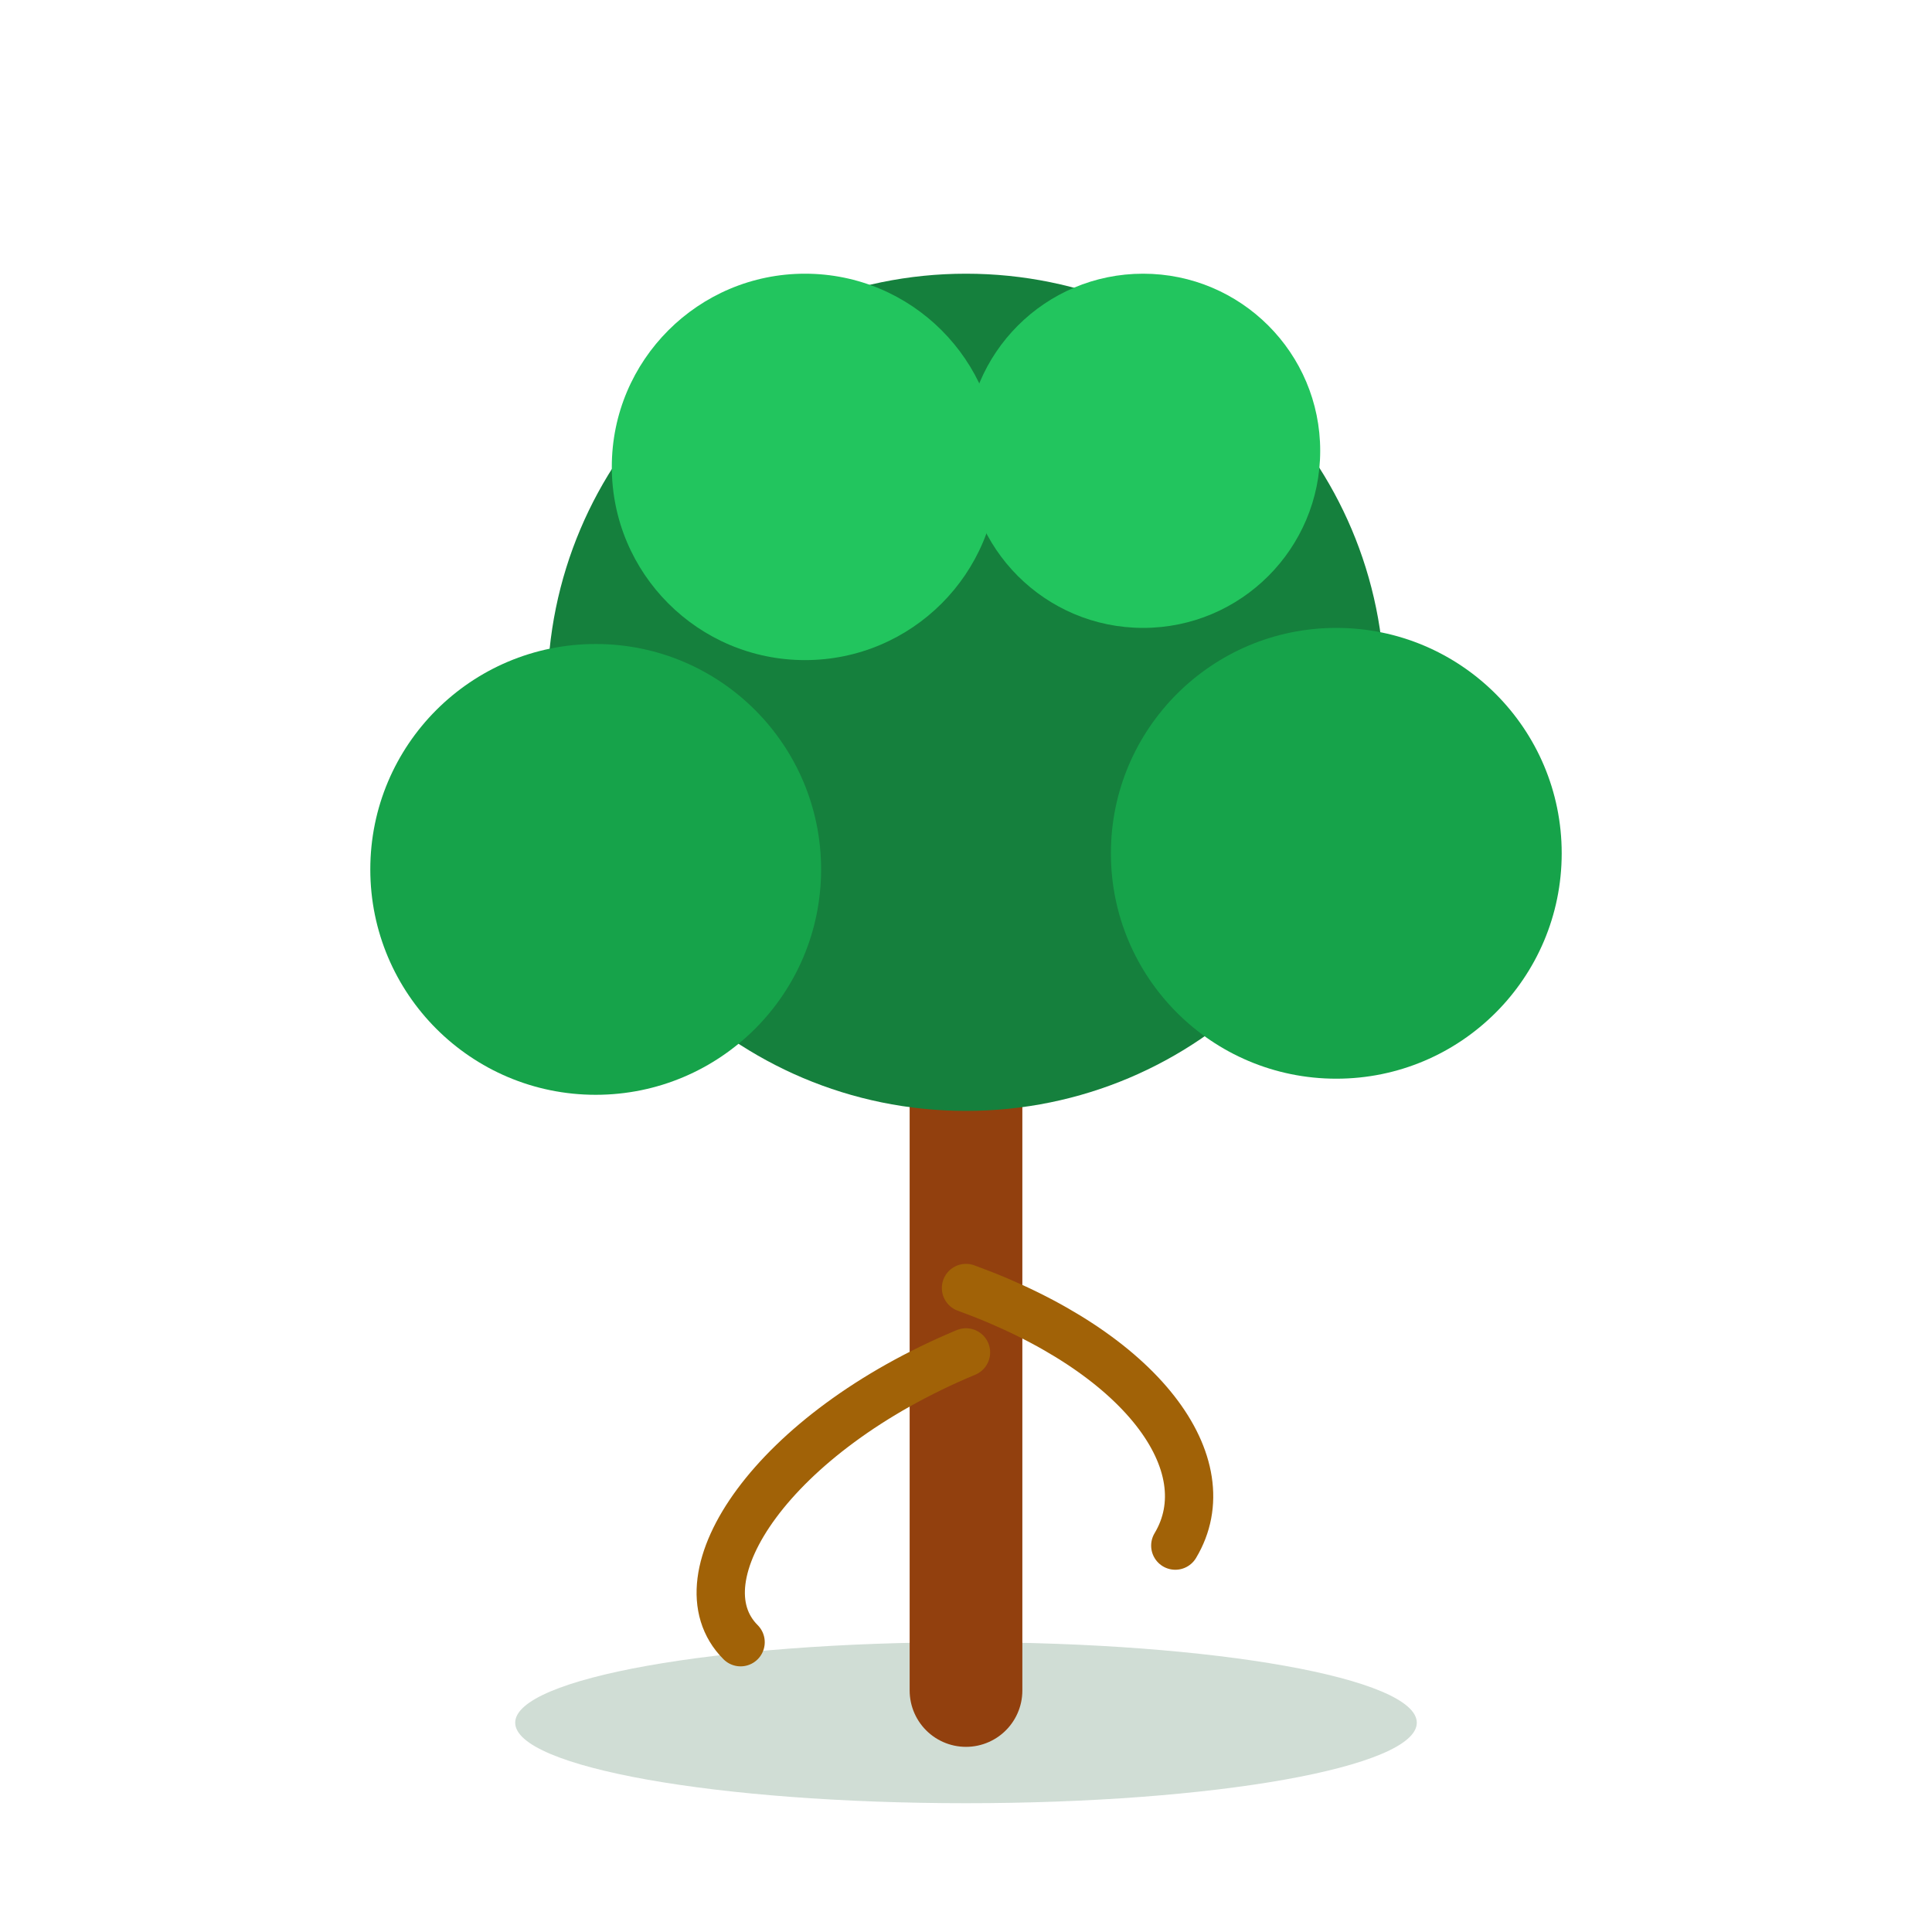
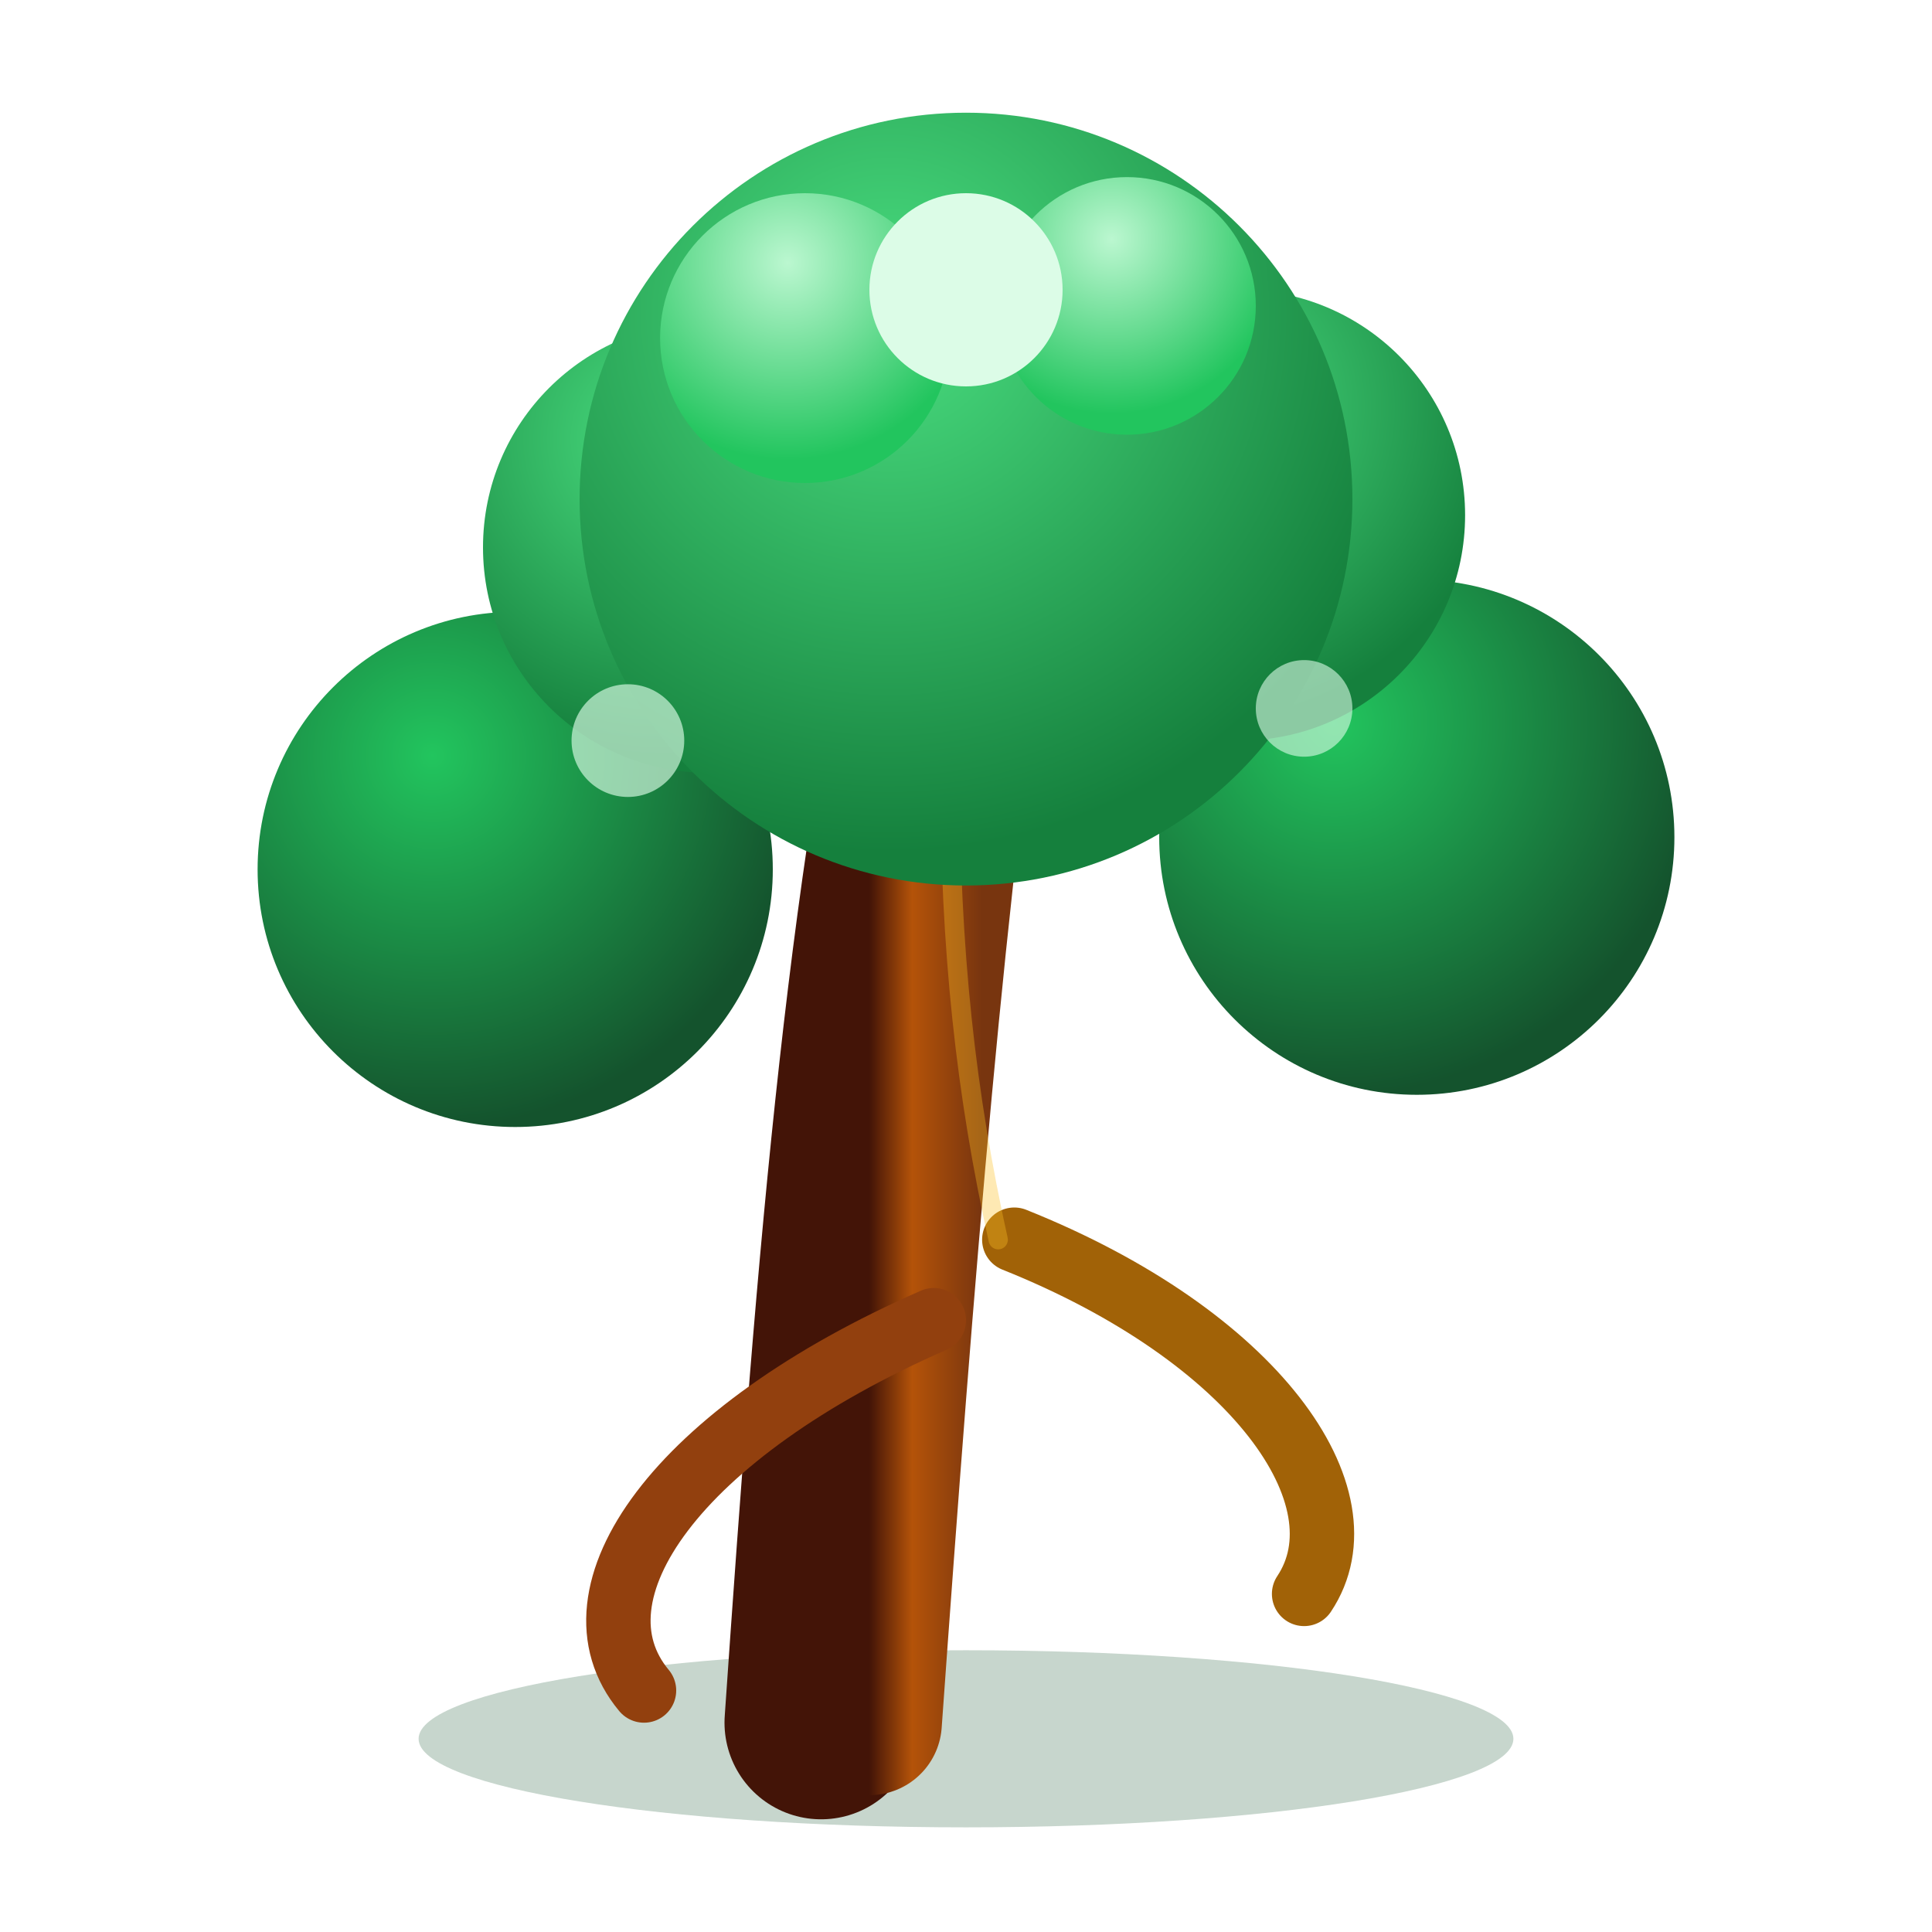
- <svg xmlns="http://www.w3.org/2000/svg" viewBox="0 0 240 240" role="img" aria-label="Large Tree">
-   <ellipse cx="120" cy="214" rx="56" ry="10" fill="#14532d" opacity=".2" />
-   <path d="M120 210v-88" fill="none" stroke="#92400e" stroke-width="14" stroke-linecap="round" />
-   <path d="M120 168c-24 10-36 28-28 36" fill="none" stroke="#a16207" stroke-width="6" stroke-linecap="round" />
-   <path d="M120 160c22 8 32 22 26 32" fill="none" stroke="#a16207" stroke-width="6" stroke-linecap="round" />
-   <circle cx="120" cy="86" r="52" fill="#15803d" />
-   <circle cx="74" cy="108" r="28" fill="#16a34a" />
-   <circle cx="166" cy="106" r="28" fill="#16a34a" />
-   <circle cx="100" cy="58" r="24" fill="#22c55e" />
-   <circle cx="142" cy="56" r="22" fill="#22c55e" />
+ <svg xmlns="http://www.w3.org/2000/svg" viewBox="0 0 240 240" role="img" aria-label="Big Tree">
+   <defs>
+     <linearGradient id="bt-trunk" x1="0" y1="0" x2="1" y2="0">
+       <stop offset="0%" stop-color="#431407" />
+       <stop offset="38%" stop-color="#b45309" />
+       <stop offset="100%" stop-color="#78350f" />
+     </linearGradient>
+     <radialGradient id="bt-d" cx="34%" cy="28%" r="72%">
+       <stop offset="0%" stop-color="#22c55e" />
+       <stop offset="100%" stop-color="#14532d" />
+     </radialGradient>
+     <radialGradient id="bt-m" cx="40%" cy="26%" r="70%">
+       <stop offset="0%" stop-color="#4ade80" />
+       <stop offset="100%" stop-color="#15803d" />
+     </radialGradient>
+     <radialGradient id="bt-l" cx="44%" cy="24%" r="68%">
+       <stop offset="0%" stop-color="#bbf7d0" />
+       <stop offset="100%" stop-color="#22c55e" />
+     </radialGradient>
+   </defs>
+   <ellipse cx="120" cy="216" rx="68" ry="11" fill="#14532d" opacity=".24" />
+   <path d="M102 214c4-58 8-108 18-148" fill="none" stroke="#431407" stroke-width="24" stroke-linecap="round" />
+   <path d="M108 214c4-56 8-106 14-144" fill="none" stroke="url(#bt-trunk)" stroke-width="18" stroke-linecap="round" />
+   <path d="M116 164c-32 14-46 34-36 46" fill="none" stroke="#92400e" stroke-width="8" stroke-linecap="round" />
+   <path d="M126 154c30 12 44 32 36 44" fill="none" stroke="#a16207" stroke-width="8" stroke-linecap="round" />
+   <path d="M118 96c0 22 2 40 6 58" fill="none" stroke="#fbbf24" stroke-width="2.4" opacity=".35" stroke-linecap="round" />
+   <circle cx="64" cy="108" r="32" fill="url(#bt-d)" />
+   <circle cx="176" cy="104" r="32" fill="url(#bt-d)" />
+   <circle cx="88" cy="68" r="28" fill="url(#bt-m)" />
+   <circle cx="154" cy="64" r="28" fill="url(#bt-m)" />
+   <circle cx="120" cy="62" r="48" fill="url(#bt-m)" />
+   <circle cx="100" cy="42" r="18" fill="url(#bt-l)" />
+   <circle cx="140" cy="38" r="16" fill="url(#bt-l)" />
+   <circle cx="120" cy="36" r="12" fill="#dcfce7" />
+   <circle cx="78" cy="92" r="7" fill="#dcfce7" opacity=".65" />
+   <circle cx="162" cy="88" r="6" fill="#dcfce7" opacity=".6" />
</svg>
